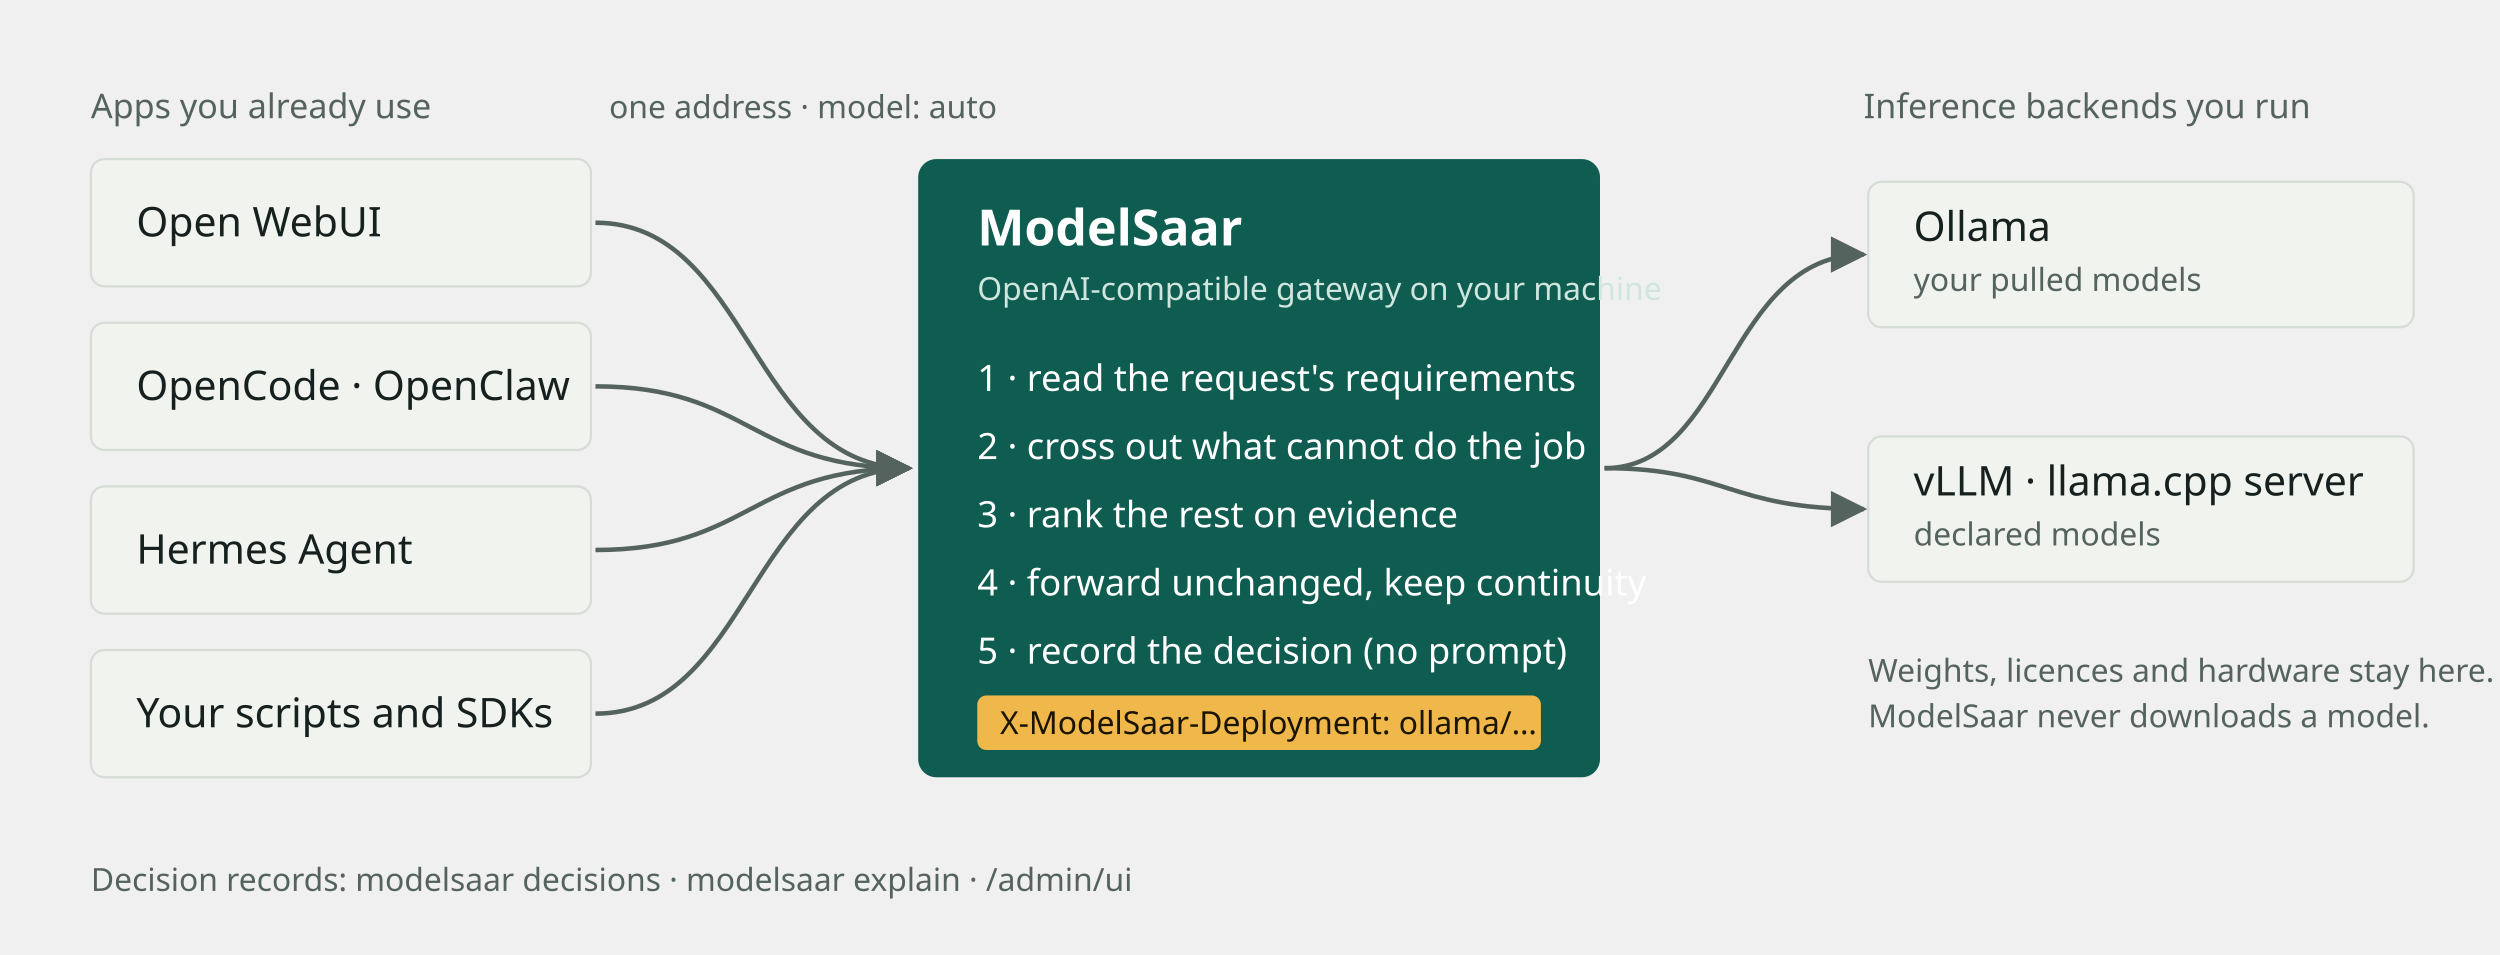
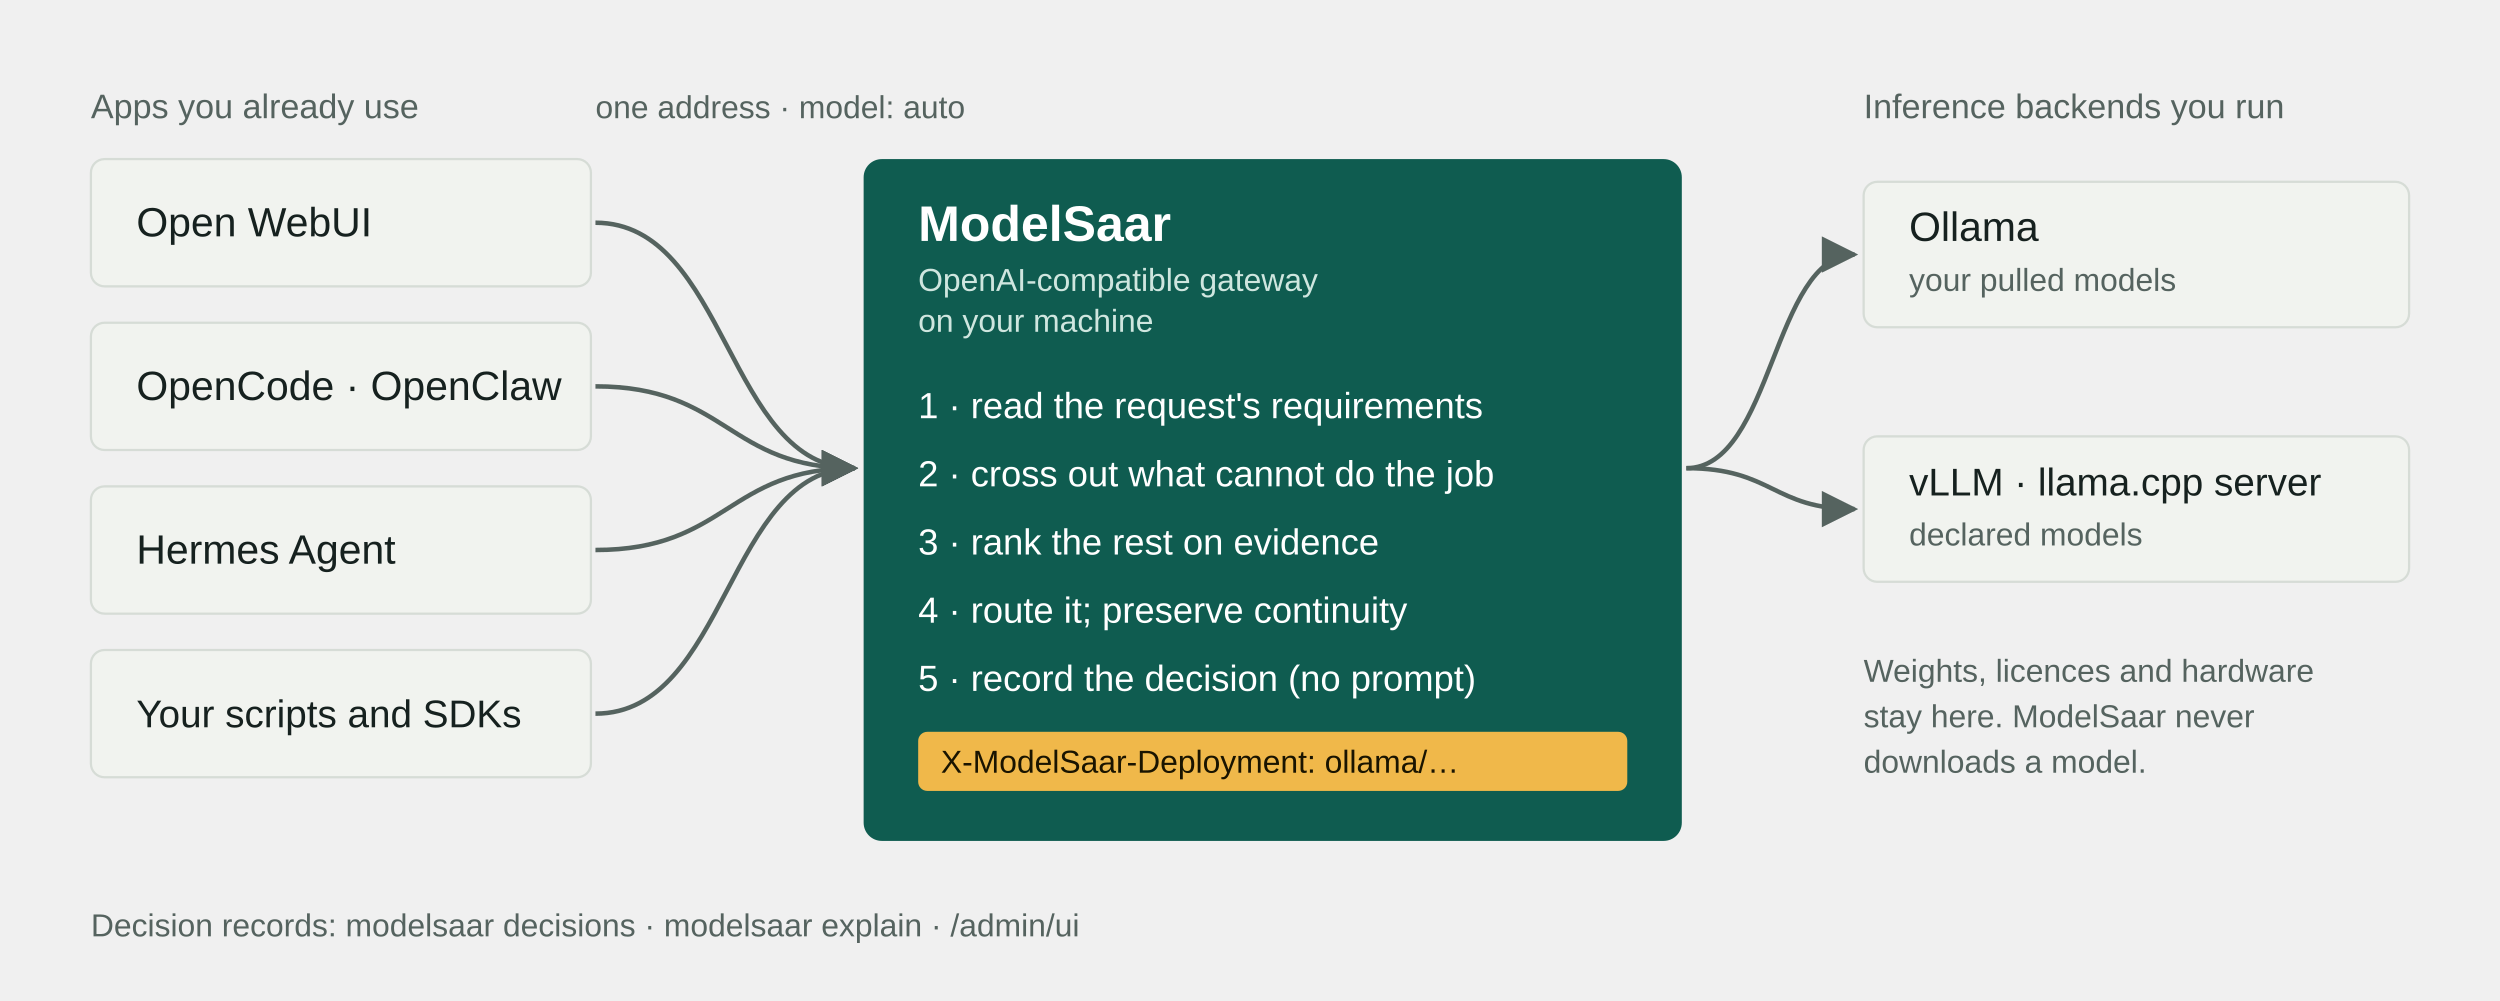
- <svg xmlns="http://www.w3.org/2000/svg" viewBox="0 0 1100 420" width="1100" height="420" role="img" aria-labelledby="t d" font-family="IBM Plex Sans, system-ui, sans-serif" font-size="18">
+ <svg xmlns="http://www.w3.org/2000/svg" viewBox="0 0 1100 440" width="1100" height="440" role="img" aria-labelledby="t d" font-family="IBM Plex Sans, Helvetica Neue, Arial, Liberation Sans, sans-serif" font-size="18">
  <defs>
    <marker id="a" viewBox="0 0 10 10" refX="9" refY="5" markerWidth="8" markerHeight="8" orient="auto-start-reverse">
      <path d="M0 0L10 5 0 10z" fill="#55635f" />
    </marker>
  </defs>
  <text x="40" y="52" font-size="15" fill="#55635f">Apps you already use</text>
  <g fill="#f1f3ef" stroke="#d6dcd6">
    <rect x="40" y="70" width="220" height="56" rx="6" />
    <rect x="40" y="142" width="220" height="56" rx="6" />
    <rect x="40" y="214" width="220" height="56" rx="6" />
    <rect x="40" y="286" width="220" height="56" rx="6" />
  </g>
  <g fill="#16211f">
    <text x="60" y="104">Open WebUI</text>
    <text x="60" y="176">OpenCode · OpenClaw</text>
    <text x="60" y="248">Hermes Agent</text>
-     <text x="60" y="320">Your scripts and SDKs</text>
+     <text x="60" y="320" font-size="17">Your scripts and SDKs</text>
  </g>
  <g stroke="#55635f" stroke-width="2" fill="none" marker-end="url(#a)">
-     <path d="M262 98 C 330 98, 330 206, 400 206" />
-     <path d="M262 170 C 330 170, 330 206, 400 206" />
-     <path d="M262 242 C 330 242, 330 206, 400 206" />
-     <path d="M262 314 C 330 314, 330 206, 400 206" />
+     <path d="M262 98 C 320 98, 320 206, 376 206" />
+     <path d="M262 170 C 320 170, 320 206, 376 206" />
+     <path d="M262 242 C 320 242, 320 206, 376 206" />
+     <path d="M262 314 C 320 314, 320 206, 376 206" />
  </g>
-   <text x="268" y="52" font-size="14" fill="#55635f">one address · model: auto</text>
-   <rect x="404" y="70" width="300" height="272" rx="8" fill="#0f5c50" />
-   <text x="430" y="108" font-size="22" font-weight="600" fill="#fff">ModelSaar</text>
-   <text x="430" y="132" font-size="14" fill="#cfe6df">OpenAI-compatible gateway on your machine</text>
+   <text x="262" y="52" font-size="14" fill="#55635f">one address · model: auto</text>
+   <rect x="380" y="70" width="360" height="300" rx="8" fill="#0f5c50" />
+   <text x="404" y="106" font-size="22" font-weight="600" fill="#fff">ModelSaar</text>
+   <text x="404" y="128" font-size="14" fill="#cfe6df">OpenAI-compatible gateway</text>
+   <text x="404" y="146" font-size="14" fill="#cfe6df">on your machine</text>
  <g fill="#fff" font-size="16">
-     <text x="430" y="172">1 · read the request's requirements</text>
-     <text x="430" y="202">2 · cross out what cannot do the job</text>
-     <text x="430" y="232">3 · rank the rest on evidence</text>
-     <text x="430" y="262">4 · forward unchanged, keep continuity</text>
-     <text x="430" y="292">5 · record the decision (no prompt)</text>
+     <text x="404" y="184">1 · read the request's requirements</text>
+     <text x="404" y="214">2 · cross out what cannot do the job</text>
+     <text x="404" y="244">3 · rank the rest on evidence</text>
+     <text x="404" y="274">4 · route it; preserve continuity</text>
+     <text x="404" y="304">5 · record the decision (no prompt)</text>
  </g>
-   <rect x="430" y="306" width="248" height="24" rx="4" fill="#f0b84a" />
-   <text x="440" y="323" font-size="14" fill="#1a1400">X-ModelSaar-Deployment: ollama/…</text>
+   <rect x="404" y="322" width="312" height="26" rx="4" fill="#f0b84a" />
+   <text x="414" y="340" font-size="14" fill="#1a1400">X-ModelSaar-Deployment: ollama/…</text>
  <g stroke="#55635f" stroke-width="2" fill="none" marker-end="url(#a)">
-     <path d="M706 206 C 760 206, 760 112, 820 112" />
-     <path d="M706 206 C 760 206, 760 224, 820 224" />
+     <path d="M742 206 C 780 206, 780 112, 816 112" />
+     <path d="M742 206 C 780 206, 780 224, 816 224" />
  </g>
  <text x="820" y="52" font-size="15" fill="#55635f">Inference backends you run</text>
  <g fill="#f1f3ef" stroke="#d6dcd6">
-     <rect x="822" y="80" width="240" height="64" rx="6" />
-     <rect x="822" y="192" width="240" height="64" rx="6" />
+     <rect x="820" y="80" width="240" height="64" rx="6" />
+     <rect x="820" y="192" width="240" height="64" rx="6" />
  </g>
  <g fill="#16211f">
-     <text x="842" y="106">Ollama</text>
-     <text x="842" y="128" font-size="14" fill="#55635f">your pulled models</text>
-     <text x="842" y="218">vLLM · llama.cpp server</text>
-     <text x="842" y="240" font-size="14" fill="#55635f">declared models</text>
+     <text x="840" y="106">Ollama</text>
+     <text x="840" y="128" font-size="14" fill="#55635f">your pulled models</text>
+     <text x="840" y="218" font-size="17">vLLM · llama.cpp server</text>
+     <text x="840" y="240" font-size="14" fill="#55635f">declared models</text>
  </g>
-   <text x="822" y="300" font-size="14" fill="#55635f">Weights, licences and hardware stay here.</text>
-   <text x="822" y="320" font-size="14" fill="#55635f">ModelSaar never downloads a model.</text>
-   <text x="40" y="392" font-size="14" fill="#55635f">Decision records: modelsaar decisions · modelsaar explain · /admin/ui</text>
+   <text x="820" y="300" font-size="14" fill="#55635f">Weights, licences and hardware</text>
+   <text x="820" y="320" font-size="14" fill="#55635f">stay here. ModelSaar never</text>
+   <text x="820" y="340" font-size="14" fill="#55635f">downloads a model.</text>
+   <text x="40" y="412" font-size="14" fill="#55635f">Decision records: modelsaar decisions · modelsaar explain · /admin/ui</text>
</svg>
